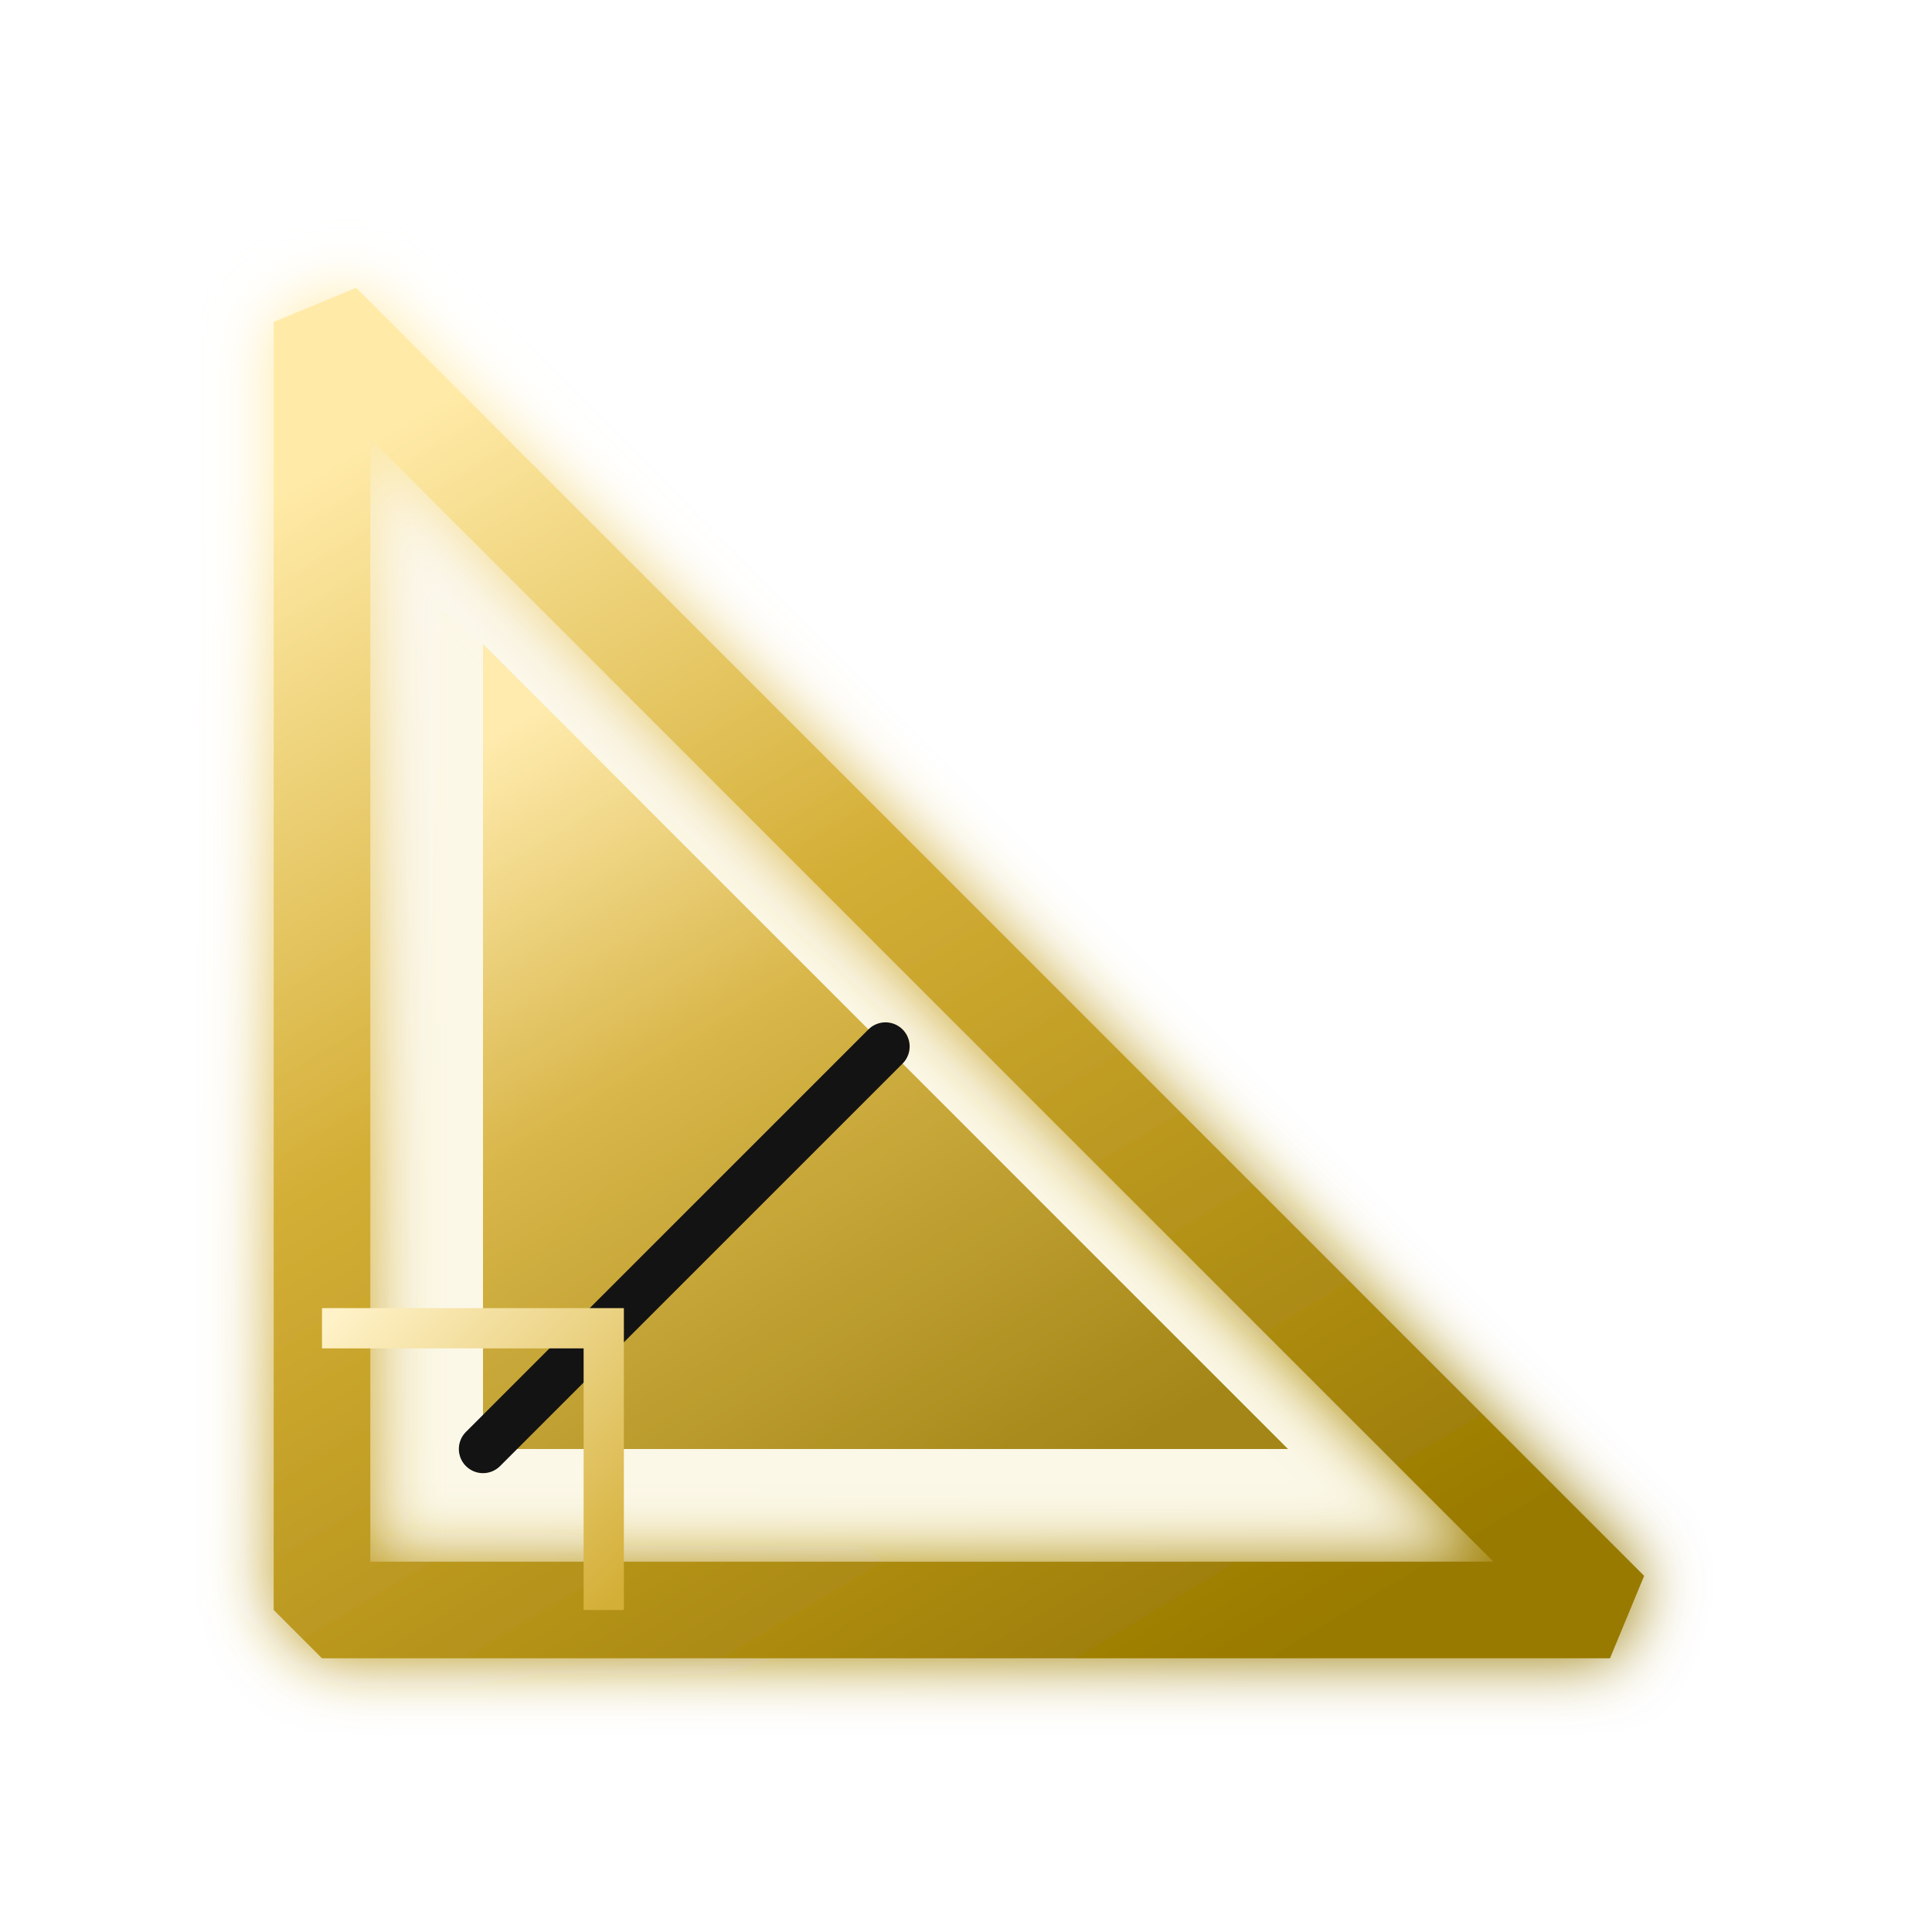
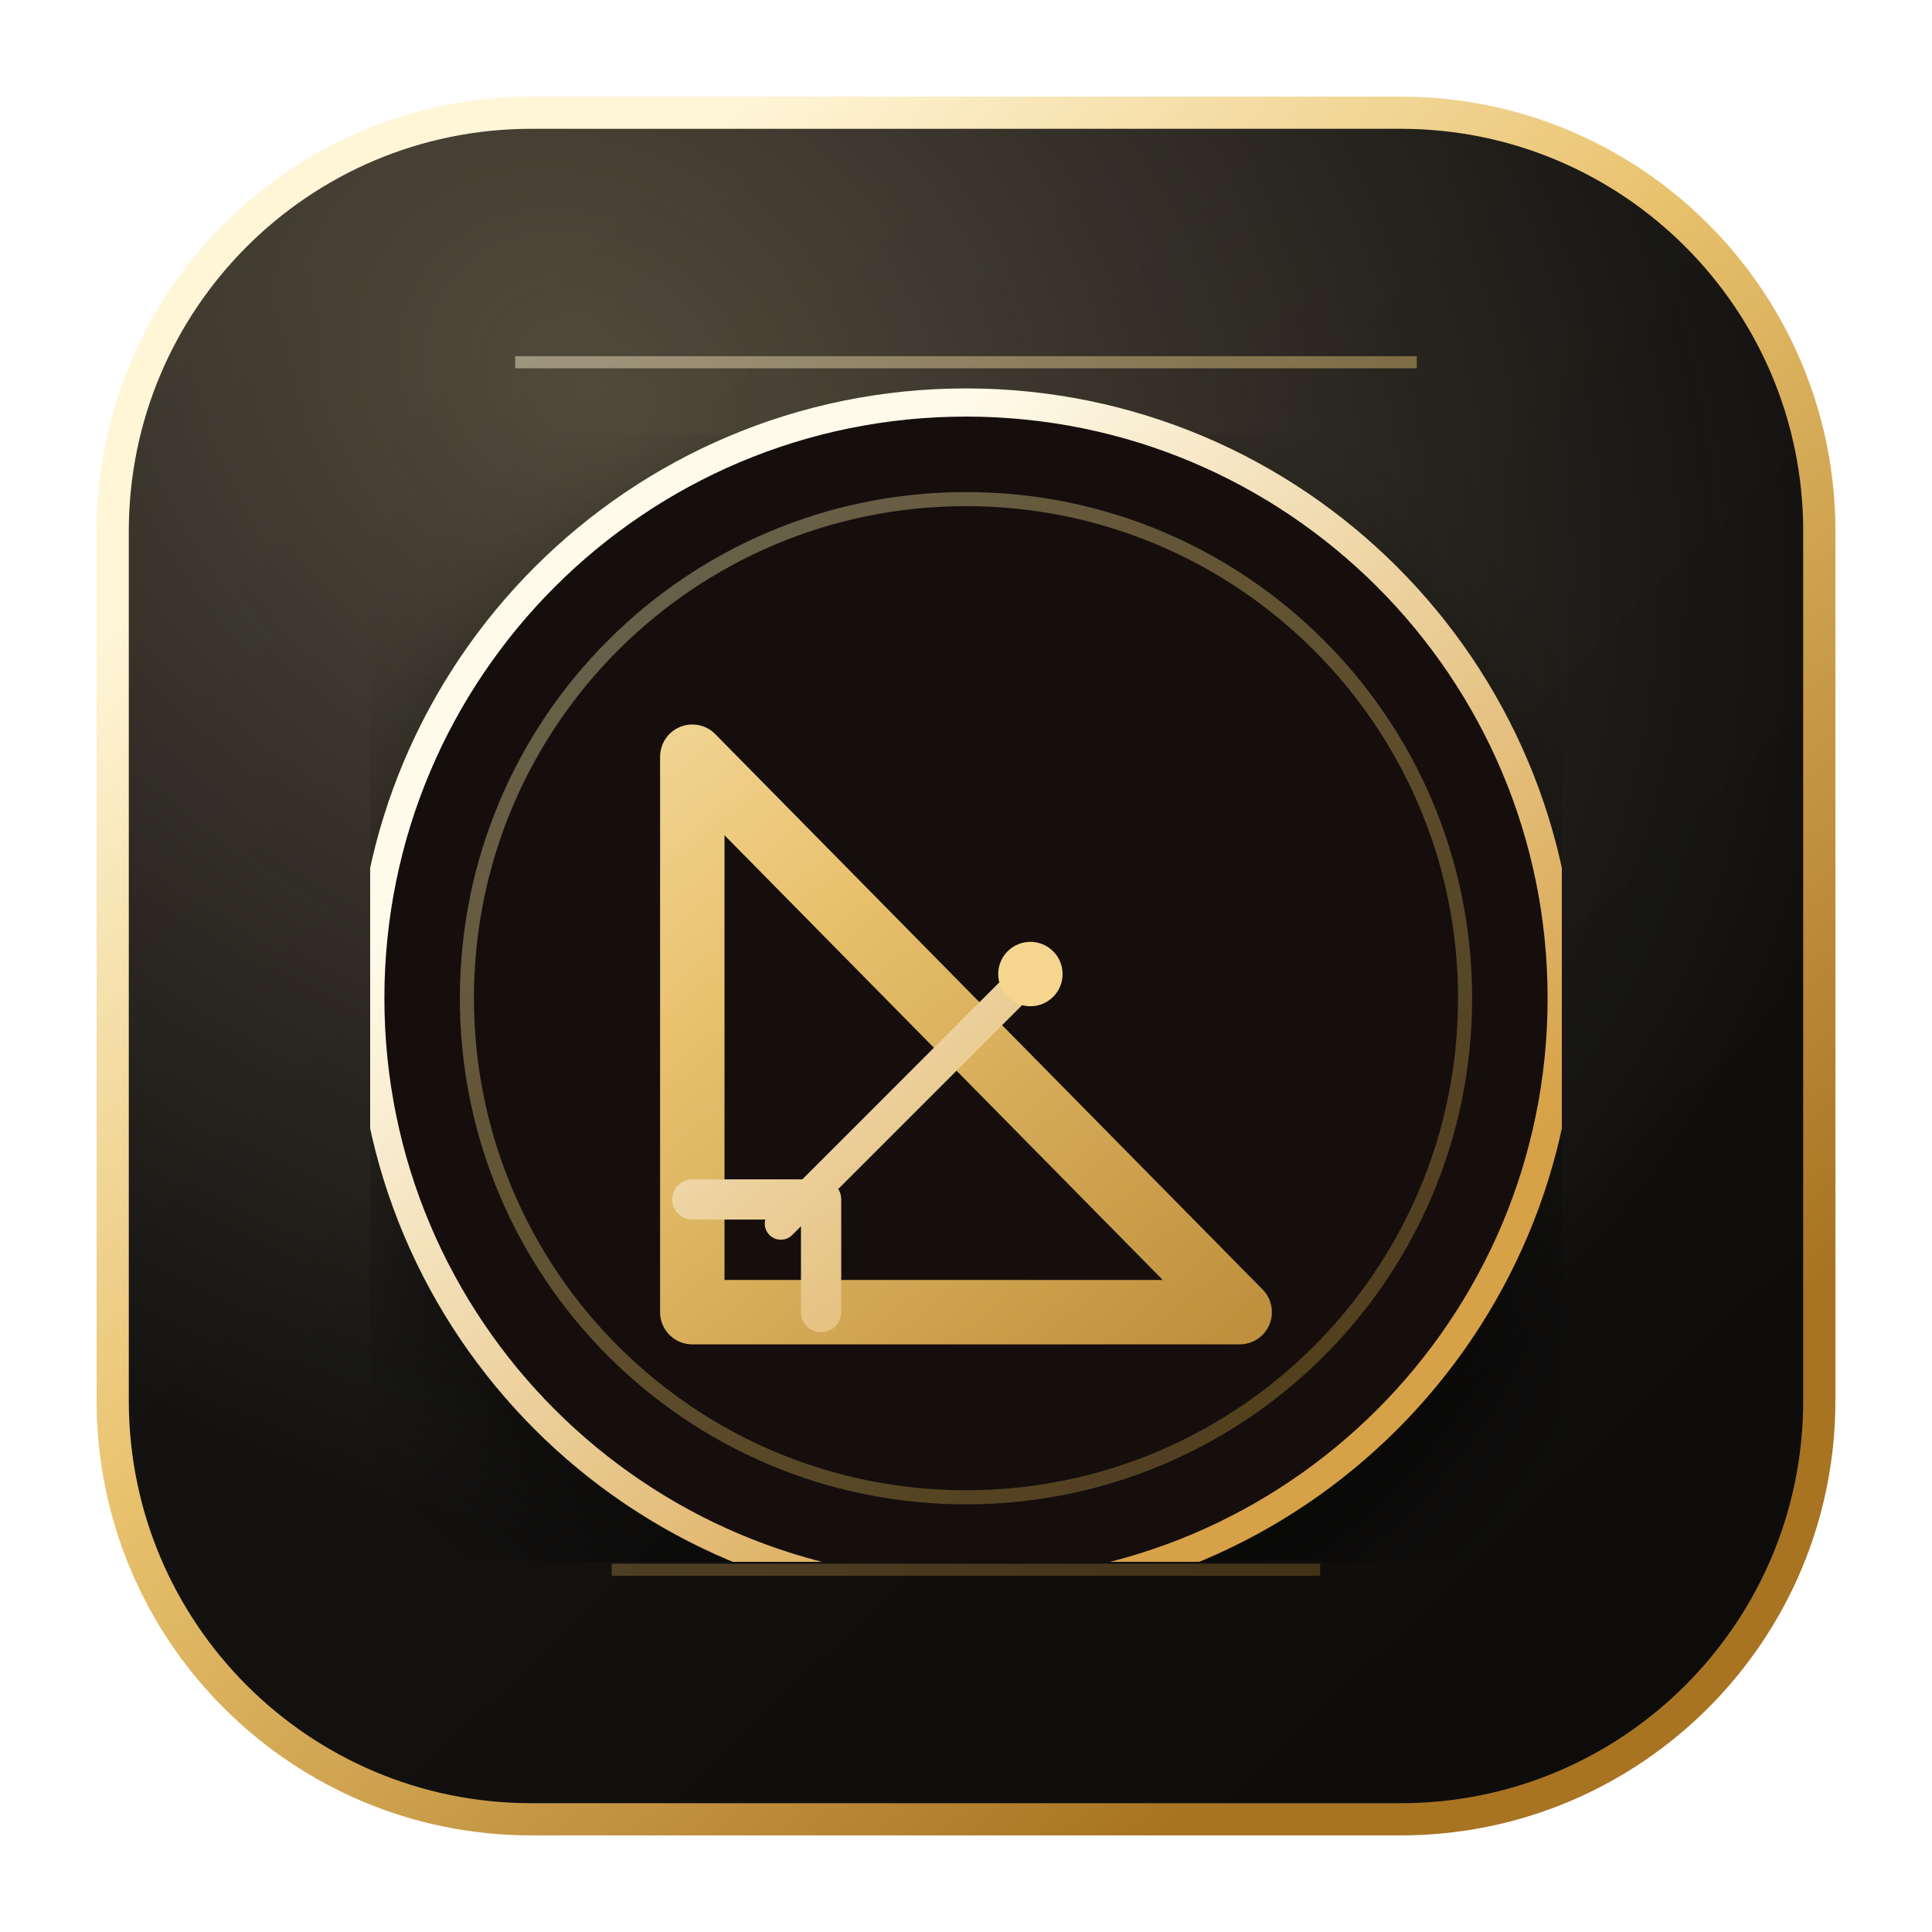
- <svg xmlns="http://www.w3.org/2000/svg" viewBox="0 0 240 240">
+ <svg xmlns="http://www.w3.org/2000/svg" viewBox="0 0 240 240" fill="none">
  <defs>
-     <linearGradient id="gold" x1="20%" y1="0%" x2="80%" y2="100%">
-       <stop offset="0%" stop-color="#FFEAA7" />
-       <stop offset="40%" stop-color="#D4AF37" />
-       <stop offset="100%" stop-color="#997A00" />
+     <linearGradient id="bg" x1="28" y1="24" x2="212" y2="216" gradientUnits="userSpaceOnUse">
+       <stop offset="0" stop-color="#181614" />
+       <stop offset="0.55" stop-color="#121110" />
+       <stop offset="1" stop-color="#0D0C0B" />
    </linearGradient>
-     <linearGradient id="goldLight" x1="0%" y1="0%" x2="100%" y2="100%">
-       <stop offset="0%" stop-color="#FFF2C8" />
-       <stop offset="100%" stop-color="#D4AF37" />
+     <radialGradient id="gloss" cx="0" cy="0" r="1" gradientUnits="userSpaceOnUse" gradientTransform="translate(72 48) rotate(34) scale(170 136)">
+       <stop offset="0" stop-color="#FAE4B0" stop-opacity="0.26" />
+       <stop offset="1" stop-color="#FAE4B0" stop-opacity="0" />
+     </radialGradient>
+     <linearGradient id="gold" x1="56" y1="42" x2="184" y2="194" gradientUnits="userSpaceOnUse">
+       <stop offset="0" stop-color="#FFF6D8" />
+       <stop offset="0.42" stop-color="#E9C26E" />
+       <stop offset="1" stop-color="#A87422" />
    </linearGradient>
-     <filter id="glow" x="-20%" y="-20%" width="140%" height="140%">
-       <feGaussianBlur stdDeviation="4" result="blur" />
-       <feComposite in="SourceGraphic" in2="blur" operator="over" />
+     <linearGradient id="goldSoft" x1="82" y1="84" x2="160" y2="170" gradientUnits="userSpaceOnUse">
+       <stop offset="0" stop-color="#FFFBEA" />
+       <stop offset="1" stop-color="#D7A146" />
+     </linearGradient>
+     <filter id="shadow" x="46" y="46" width="148" height="148" filterUnits="userSpaceOnUse" color-interpolation-filters="sRGB">
+       <feDropShadow dx="0" dy="8" stdDeviation="8" flood-color="#000" flood-opacity="0.5" />
    </filter>
  </defs>
-   <path d="M 40 200 L 200 200 L 40 40 Z" fill="rgba(212, 175, 55, 0.05)" stroke="url(#gold)" stroke-width="12" stroke-linejoin="bevel" filter="url(#glow)" />
-   <path d="M 60 180 L 160 180 L 60 80 Z" fill="url(#gold)" opacity="0.9" />
-   <line x1="60" y1="180" x2="110" y2="130" stroke="#131313" stroke-width="6" stroke-linecap="round" />
-   <path d="M 40 165 L 75 165 L 75 200" fill="none" stroke="url(#goldLight)" stroke-width="5" stroke-linejoin="miter" />
+   <rect x="14" y="14" width="212" height="212" rx="52" fill="url(#bg)" />
+   <rect x="14" y="14" width="212" height="212" rx="52" fill="url(#gloss)" />
+   <rect x="14" y="14" width="212" height="212" rx="52" stroke="url(#gold)" stroke-width="4" />
+   <path d="M64 45H176" stroke="url(#gold)" stroke-width="1.5" opacity="0.45" />
+   <path d="M76 195H164" stroke="url(#gold)" stroke-width="1.5" opacity="0.32" />
+   <g filter="url(#shadow)">
+     <circle cx="120" cy="124" r="74" fill="#121110" stroke="url(#goldSoft)" stroke-width="3.5" />
+     <circle cx="120" cy="124" r="62" stroke="url(#gold)" stroke-width="1.75" opacity="0.38" />
+     <path d="M86 163H154L86 94V163Z" stroke="url(#gold)" stroke-width="8" stroke-linejoin="round" />
+     <path d="M86 149H102V163" stroke="url(#goldSoft)" stroke-width="5" stroke-linecap="round" stroke-linejoin="round" />
+     <path d="M97 152L128 121" stroke="url(#goldSoft)" stroke-width="4" stroke-linecap="round" />
+     <circle cx="128" cy="121" r="4" fill="#F6D58E" />
+   </g>
</svg>
